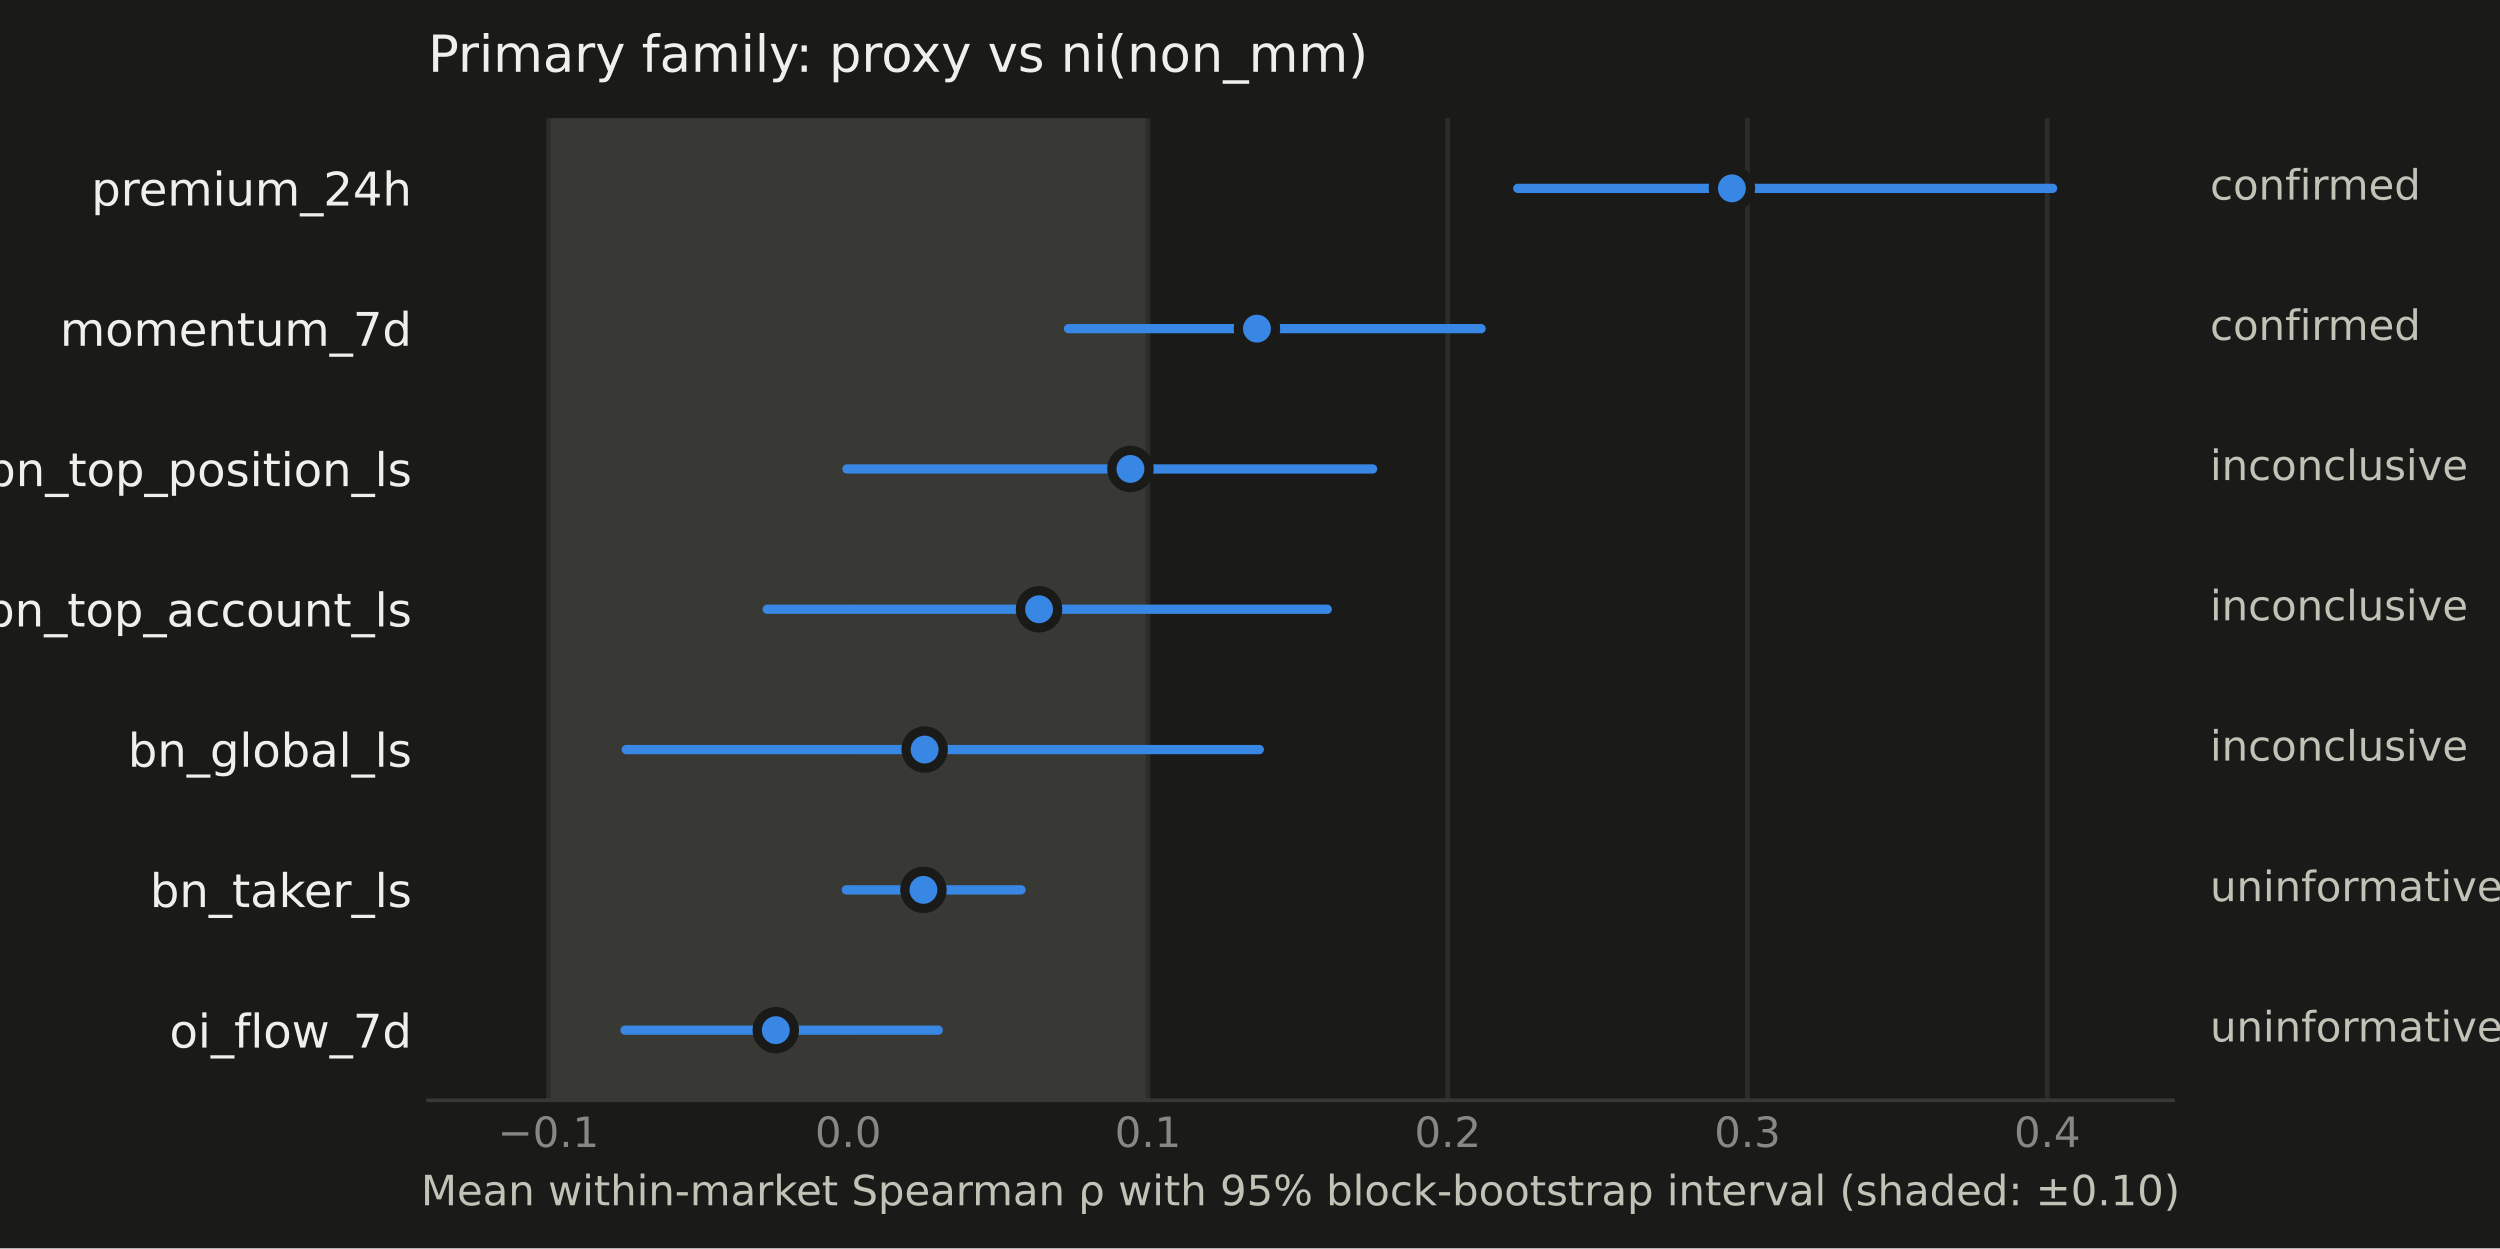
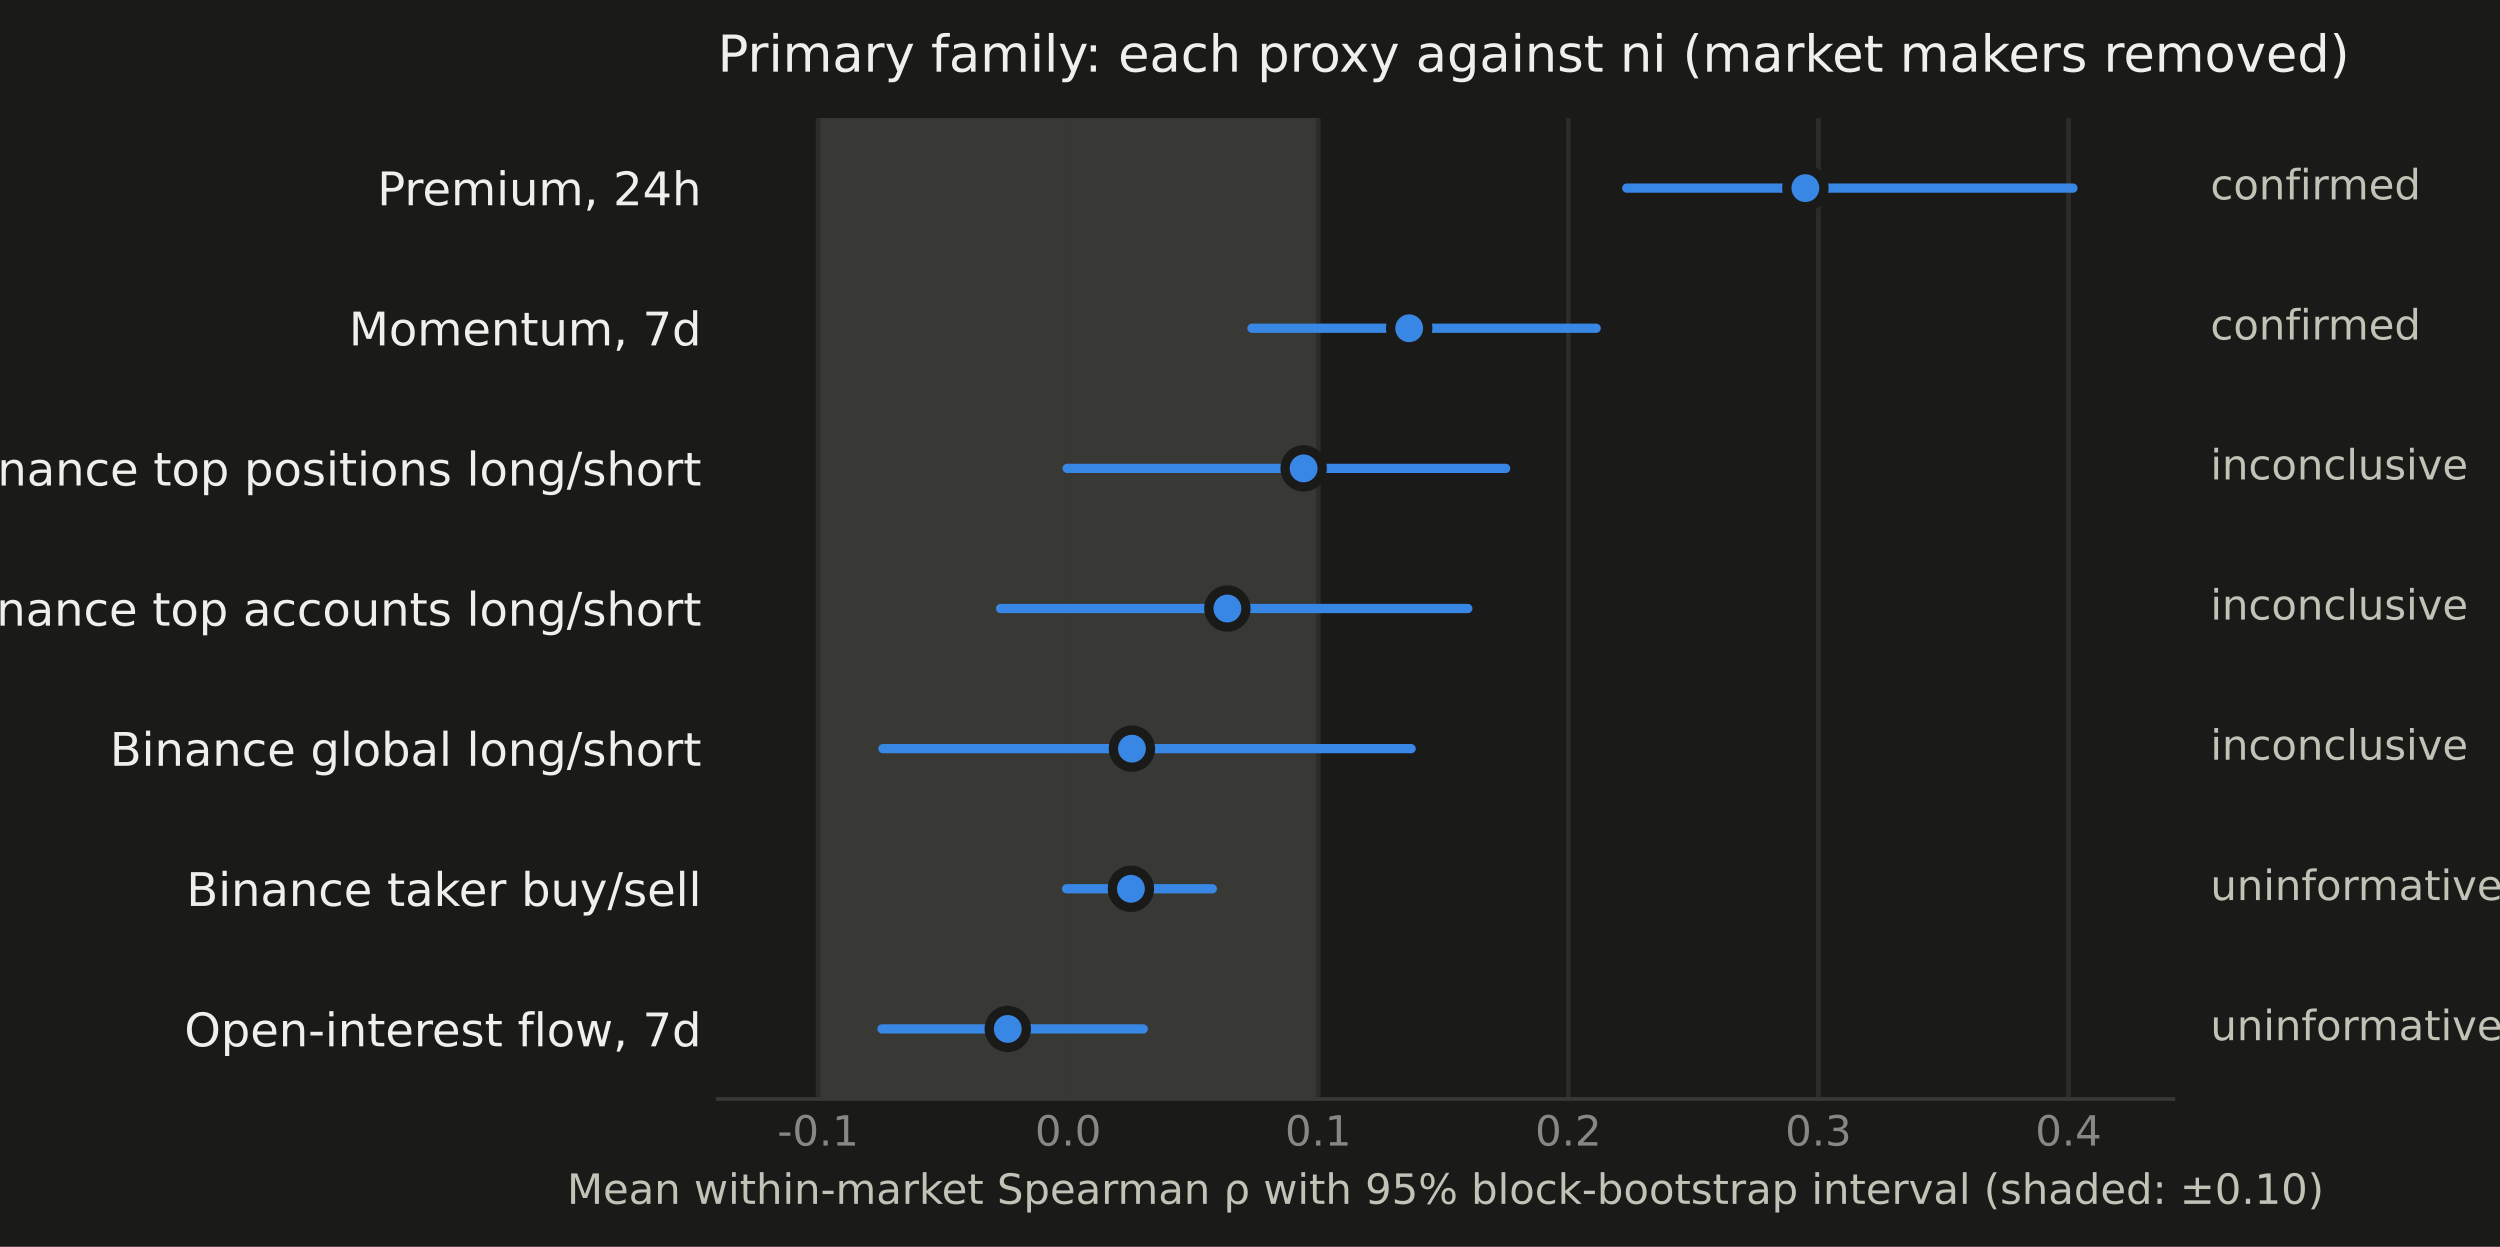
- <svg xmlns="http://www.w3.org/2000/svg" xmlns:xlink="http://www.w3.org/1999/xlink" width="538.536pt" height="268.905pt" viewBox="0 0 538.536 268.905" version="1.1">
+ <svg xmlns="http://www.w3.org/2000/svg" xmlns:xlink="http://www.w3.org/1999/xlink" width="539.186pt" height="268.905pt" viewBox="0 0 539.186 268.905" version="1.1">
  <defs>
    <style type="text/css">*{stroke-linejoin: round; stroke-linecap: butt}</style>
  </defs>
-   <g id="figure_1">
-     <g id="patch_1">
-       <path d="M 0 268.905  L 538.536 268.905  L 538.536 0  L 0 0  z " style="fill: #1a1a19" />
+   <g id="figure-1">
+     <g id="patch-1">
+       <path d="M 0 268.905  L 539.186 268.905  L 539.186 0  L 0 0  z " style="fill: #1a1a19" />
    </g>
-     <g id="axes_1">
-       <g id="patch_2">
-         <path d="M 92.217 237.026  L 468.077 237.026  L 468.077 25.46  L 92.217 25.46  z " style="fill: #1a1a19" />
-       </g>
-       <g id="patch_3">
-         <path d="M 118.139 237.026  L 247.289 237.026  L 247.289 25.46  L 118.139 25.46  z " clip-path="url(#p03b91bf478)" style="fill: #383835" />
-       </g>
-       <g id="matplotlib.axis_1">
-         <g id="xtick_1">
-           <g id="line2d_1">
-             <path d="M 118.139 237.026  L 118.139 25.46  " clip-path="url(#p03b91bf478)" style="fill: none; stroke: #2c2c2a; stroke-linecap: square" />
-           </g>
-           <g id="line2d_2" />
-           <g id="text_1">
-             <text style="font-size: 9px; font-family: 'Segoe UI', 'Helvetica Neue', 'DejaVu Sans', 'Bitstream Vera Sans', 'Computer Modern Sans Serif', 'Lucida Grande', 'Verdana', 'Geneva', 'Lucid', 'Arial', 'Helvetica', 'Avant Garde', sans-serif; text-anchor: middle; fill: #898781" x="118.139" y="247.078" transform="rotate(-0 118.1386 247.078)">−0.1</text>
-           </g>
-         </g>
-         <g id="xtick_2">
-           <g id="line2d_3">
-             <path d="M 182.714 237.026  L 182.714 25.46  " clip-path="url(#p03b91bf478)" style="fill: none; stroke: #2c2c2a; stroke-linecap: square" />
-           </g>
-           <g id="line2d_4" />
-           <g id="text_2">
-             <text style="font-size: 9px; font-family: 'Segoe UI', 'Helvetica Neue', 'DejaVu Sans', 'Bitstream Vera Sans', 'Computer Modern Sans Serif', 'Lucida Grande', 'Verdana', 'Geneva', 'Lucid', 'Arial', 'Helvetica', 'Avant Garde', sans-serif; text-anchor: middle; fill: #898781" x="182.714" y="247.078" transform="rotate(-0 182.7137 247.078)">0.0</text>
-           </g>
-         </g>
-         <g id="xtick_3">
-           <g id="line2d_5">
-             <path d="M 247.289 237.026  L 247.289 25.46  " clip-path="url(#p03b91bf478)" style="fill: none; stroke: #2c2c2a; stroke-linecap: square" />
-           </g>
-           <g id="line2d_6" />
-           <g id="text_3">
-             <text style="font-size: 9px; font-family: 'Segoe UI', 'Helvetica Neue', 'DejaVu Sans', 'Bitstream Vera Sans', 'Computer Modern Sans Serif', 'Lucida Grande', 'Verdana', 'Geneva', 'Lucid', 'Arial', 'Helvetica', 'Avant Garde', sans-serif; text-anchor: middle; fill: #898781" x="247.289" y="247.078" transform="rotate(-0 247.2888 247.078)">0.1</text>
-           </g>
-         </g>
-         <g id="xtick_4">
-           <g id="line2d_7">
-             <path d="M 311.864 237.026  L 311.864 25.46  " clip-path="url(#p03b91bf478)" style="fill: none; stroke: #2c2c2a; stroke-linecap: square" />
-           </g>
-           <g id="line2d_8" />
-           <g id="text_4">
-             <text style="font-size: 9px; font-family: 'Segoe UI', 'Helvetica Neue', 'DejaVu Sans', 'Bitstream Vera Sans', 'Computer Modern Sans Serif', 'Lucida Grande', 'Verdana', 'Geneva', 'Lucid', 'Arial', 'Helvetica', 'Avant Garde', sans-serif; text-anchor: middle; fill: #898781" x="311.864" y="247.078" transform="rotate(-0 311.8639 247.078)">0.2</text>
-           </g>
-         </g>
-         <g id="xtick_5">
-           <g id="line2d_9">
-             <path d="M 376.439 237.026  L 376.439 25.46  " clip-path="url(#p03b91bf478)" style="fill: none; stroke: #2c2c2a; stroke-linecap: square" />
-           </g>
-           <g id="line2d_10" />
-           <g id="text_5">
-             <text style="font-size: 9px; font-family: 'Segoe UI', 'Helvetica Neue', 'DejaVu Sans', 'Bitstream Vera Sans', 'Computer Modern Sans Serif', 'Lucida Grande', 'Verdana', 'Geneva', 'Lucid', 'Arial', 'Helvetica', 'Avant Garde', sans-serif; text-anchor: middle; fill: #898781" x="376.439" y="247.078" transform="rotate(-0 376.439 247.078)">0.3</text>
-           </g>
-         </g>
-         <g id="xtick_6">
-           <g id="line2d_11">
-             <path d="M 441.014 237.026  L 441.014 25.46  " clip-path="url(#p03b91bf478)" style="fill: none; stroke: #2c2c2a; stroke-linecap: square" />
-           </g>
-           <g id="line2d_12" />
-           <g id="text_6">
-             <text style="font-size: 9px; font-family: 'Segoe UI', 'Helvetica Neue', 'DejaVu Sans', 'Bitstream Vera Sans', 'Computer Modern Sans Serif', 'Lucida Grande', 'Verdana', 'Geneva', 'Lucid', 'Arial', 'Helvetica', 'Avant Garde', sans-serif; text-anchor: middle; fill: #898781" x="441.014" y="247.078" transform="rotate(-0 441.0141 247.078)">0.4</text>
-           </g>
-         </g>
-         <g id="text_7">
-           <text style="font-size: 9px; font-family: 'Segoe UI', 'Helvetica Neue', 'DejaVu Sans', 'Bitstream Vera Sans', 'Computer Modern Sans Serif', 'Lucida Grande', 'Verdana', 'Geneva', 'Lucid', 'Arial', 'Helvetica', 'Avant Garde', sans-serif; text-anchor: middle; fill: #c3c2b7" x="280.147" y="259.635" transform="rotate(-0 280.1472 259.6348)">Mean within-market Spearman ρ with 95% block-bootstrap interval (shaded: ±0.10)</text>
-         </g>
-       </g>
-       <g id="matplotlib.axis_2">
-         <g id="ytick_1">
-           <g id="line2d_13" />
-           <g id="text_8">
-             <text style="font-size: 10px; font-family: 'Segoe UI', 'Helvetica Neue', 'DejaVu Sans', 'Bitstream Vera Sans', 'Computer Modern Sans Serif', 'Lucida Grande', 'Verdana', 'Geneva', 'Lucid', 'Arial', 'Helvetica', 'Avant Garde', sans-serif; text-anchor: end; fill: #f0efec" x="88.717" y="44.274" transform="rotate(-0 88.71719 44.27369)">premium_24h</text>
-           </g>
-         </g>
-         <g id="ytick_2">
-           <g id="line2d_14" />
-           <g id="text_9">
-             <text style="font-size: 10px; font-family: 'Segoe UI', 'Helvetica Neue', 'DejaVu Sans', 'Bitstream Vera Sans', 'Computer Modern Sans Serif', 'Lucida Grande', 'Verdana', 'Geneva', 'Lucid', 'Arial', 'Helvetica', 'Avant Garde', sans-serif; text-anchor: end; fill: #f0efec" x="88.717" y="74.497" transform="rotate(-0 88.71719 74.49732)">momentum_7d</text>
-           </g>
-         </g>
-         <g id="ytick_3">
-           <g id="line2d_15" />
-           <g id="text_10">
-             <text style="font-size: 10px; font-family: 'Segoe UI', 'Helvetica Neue', 'DejaVu Sans', 'Bitstream Vera Sans', 'Computer Modern Sans Serif', 'Lucida Grande', 'Verdana', 'Geneva', 'Lucid', 'Arial', 'Helvetica', 'Avant Garde', sans-serif; text-anchor: end; fill: #f0efec" x="88.717" y="104.721" transform="rotate(-0 88.71719 104.721)">bn_top_position_ls</text>
-           </g>
-         </g>
-         <g id="ytick_4">
-           <g id="line2d_16" />
-           <g id="text_11">
-             <text style="font-size: 10px; font-family: 'Segoe UI', 'Helvetica Neue', 'DejaVu Sans', 'Bitstream Vera Sans', 'Computer Modern Sans Serif', 'Lucida Grande', 'Verdana', 'Geneva', 'Lucid', 'Arial', 'Helvetica', 'Avant Garde', sans-serif; text-anchor: end; fill: #f0efec" x="88.717" y="134.945" transform="rotate(-0 88.71719 134.9446)">bn_top_account_ls</text>
-           </g>
-         </g>
-         <g id="ytick_5">
-           <g id="line2d_17" />
-           <g id="text_12">
-             <text style="font-size: 10px; font-family: 'Segoe UI', 'Helvetica Neue', 'DejaVu Sans', 'Bitstream Vera Sans', 'Computer Modern Sans Serif', 'Lucida Grande', 'Verdana', 'Geneva', 'Lucid', 'Arial', 'Helvetica', 'Avant Garde', sans-serif; text-anchor: end; fill: #f0efec" x="88.717" y="165.168" transform="rotate(-0 88.71719 165.1682)">bn_global_ls</text>
-           </g>
-         </g>
-         <g id="ytick_6">
-           <g id="line2d_18" />
-           <g id="text_13">
-             <text style="font-size: 10px; font-family: 'Segoe UI', 'Helvetica Neue', 'DejaVu Sans', 'Bitstream Vera Sans', 'Computer Modern Sans Serif', 'Lucida Grande', 'Verdana', 'Geneva', 'Lucid', 'Arial', 'Helvetica', 'Avant Garde', sans-serif; text-anchor: end; fill: #f0efec" x="88.717" y="195.392" transform="rotate(-0 88.71719 195.3918)">bn_taker_ls</text>
-           </g>
-         </g>
-         <g id="ytick_7">
-           <g id="line2d_19" />
-           <g id="text_14">
-             <text style="font-size: 10px; font-family: 'Segoe UI', 'Helvetica Neue', 'DejaVu Sans', 'Bitstream Vera Sans', 'Computer Modern Sans Serif', 'Lucida Grande', 'Verdana', 'Geneva', 'Lucid', 'Arial', 'Helvetica', 'Avant Garde', sans-serif; text-anchor: end; fill: #f0efec" x="88.717" y="225.669" transform="rotate(-0 88.71719 225.6686)">oi_flow_7d</text>
-           </g>
-         </g>
-       </g>
-       <g id="line2d_20">
-         <path d="M 182.714 237.026  L 182.714 25.46  " clip-path="url(#p03b91bf478)" style="fill: none; stroke: #383835; stroke-linecap: square" />
-       </g>
-       <g id="line2d_21">
-         <path d="M 326.953 40.572  L 442.156 40.572  " clip-path="url(#p03b91bf478)" style="fill: none; stroke: #3987e5; stroke-width: 2; stroke-linecap: round" />
-       </g>
-       <g id="line2d_22">
-         <path d="M 230.175 70.796  L 319.045 70.796  " clip-path="url(#p03b91bf478)" style="fill: none; stroke: #3987e5; stroke-width: 2; stroke-linecap: round" />
-       </g>
-       <g id="line2d_23">
-         <path d="M 182.456 101.019  L 295.678 101.019  " clip-path="url(#p03b91bf478)" style="fill: none; stroke: #3987e5; stroke-width: 2; stroke-linecap: round" />
-       </g>
-       <g id="line2d_24">
-         <path d="M 165.273 131.243  L 285.906 131.243  " clip-path="url(#p03b91bf478)" style="fill: none; stroke: #3987e5; stroke-width: 2; stroke-linecap: round" />
-       </g>
-       <g id="line2d_25">
-         <path d="M 134.901 161.467  L 271.266 161.467  " clip-path="url(#p03b91bf478)" style="fill: none; stroke: #3987e5; stroke-width: 2; stroke-linecap: round" />
-       </g>
-       <g id="line2d_26">
-         <path d="M 182.312 191.69  L 219.932 191.69  " clip-path="url(#p03b91bf478)" style="fill: none; stroke: #3987e5; stroke-width: 2; stroke-linecap: round" />
-       </g>
-       <g id="line2d_27">
-         <path d="M 134.642 221.914  L 202.103 221.914  " clip-path="url(#p03b91bf478)" style="fill: none; stroke: #3987e5; stroke-width: 2; stroke-linecap: round" />
-       </g>
-       <g id="patch_4">
-         <path d="M 92.217 237.026  L 468.077 237.026  " style="fill: none; stroke: #383835; stroke-width: 0.8; stroke-linejoin: miter; stroke-linecap: square" />
-       </g>
-       <g id="line2d_28">
+     <g id="axes-1">
+       <g id="patch-2">
+         <path d="M 154.787 237.026  L 468.728 237.026  L 468.728 25.46  L 154.787 25.46  z " style="fill: #1a1a19" />
+       </g>
+       <g id="patch-3">
+         <path d="M 176.439 237.026  L 284.312 237.026  L 284.312 25.46  L 176.439 25.46  z " clip-path="url(#p2eb9c42b73)" style="fill: #383835" />
+       </g>
+       <g id="matplotlib.axis-1">
+         <g id="xtick-1">
+           <g id="line2d-1">
+             <path d="M 176.439 237.026  L 176.439 25.46  " clip-path="url(#p2eb9c42b73)" style="fill: none; stroke: #2c2c2a; stroke-linecap: square" />
+           </g>
+           <g id="line2d-2" />
+           <g id="text-1">
+             <text style="font-size: 9px; font-family: 'Segoe UI', 'Helvetica Neue', 'DejaVu Sans', 'Bitstream Vera Sans', 'Computer Modern Sans Serif', 'Lucida Grande', 'Verdana', 'Geneva', 'Lucid', 'Arial', 'Helvetica', 'Avant Garde', sans-serif; text-anchor: middle; fill: #898781" x="176.439" y="247.078" transform="rotate(-0 176.4385 247.078)">-0.1</text>
+           </g>
+         </g>
+         <g id="xtick-2">
+           <g id="line2d-3">
+             <path d="M 230.375 237.026  L 230.375 25.46  " clip-path="url(#p2eb9c42b73)" style="fill: none; stroke: #2c2c2a; stroke-linecap: square" />
+           </g>
+           <g id="line2d-4" />
+           <g id="text-2">
+             <text style="font-size: 9px; font-family: 'Segoe UI', 'Helvetica Neue', 'DejaVu Sans', 'Bitstream Vera Sans', 'Computer Modern Sans Serif', 'Lucida Grande', 'Verdana', 'Geneva', 'Lucid', 'Arial', 'Helvetica', 'Avant Garde', sans-serif; text-anchor: middle; fill: #898781" x="230.375" y="247.078" transform="rotate(-0 230.3754 247.078)">0.0</text>
+           </g>
+         </g>
+         <g id="xtick-3">
+           <g id="line2d-5">
+             <path d="M 284.312 237.026  L 284.312 25.46  " clip-path="url(#p2eb9c42b73)" style="fill: none; stroke: #2c2c2a; stroke-linecap: square" />
+           </g>
+           <g id="line2d-6" />
+           <g id="text-3">
+             <text style="font-size: 9px; font-family: 'Segoe UI', 'Helvetica Neue', 'DejaVu Sans', 'Bitstream Vera Sans', 'Computer Modern Sans Serif', 'Lucida Grande', 'Verdana', 'Geneva', 'Lucid', 'Arial', 'Helvetica', 'Avant Garde', sans-serif; text-anchor: middle; fill: #898781" x="284.312" y="247.078" transform="rotate(-0 284.3123 247.078)">0.1</text>
+           </g>
+         </g>
+         <g id="xtick-4">
+           <g id="line2d-7">
+             <path d="M 338.249 237.026  L 338.249 25.46  " clip-path="url(#p2eb9c42b73)" style="fill: none; stroke: #2c2c2a; stroke-linecap: square" />
+           </g>
+           <g id="line2d-8" />
+           <g id="text-4">
+             <text style="font-size: 9px; font-family: 'Segoe UI', 'Helvetica Neue', 'DejaVu Sans', 'Bitstream Vera Sans', 'Computer Modern Sans Serif', 'Lucida Grande', 'Verdana', 'Geneva', 'Lucid', 'Arial', 'Helvetica', 'Avant Garde', sans-serif; text-anchor: middle; fill: #898781" x="338.249" y="247.078" transform="rotate(-0 338.2491 247.078)">0.2</text>
+           </g>
+         </g>
+         <g id="xtick-5">
+           <g id="line2d-9">
+             <path d="M 392.186 237.026  L 392.186 25.46  " clip-path="url(#p2eb9c42b73)" style="fill: none; stroke: #2c2c2a; stroke-linecap: square" />
+           </g>
+           <g id="line2d-10" />
+           <g id="text-5">
+             <text style="font-size: 9px; font-family: 'Segoe UI', 'Helvetica Neue', 'DejaVu Sans', 'Bitstream Vera Sans', 'Computer Modern Sans Serif', 'Lucida Grande', 'Verdana', 'Geneva', 'Lucid', 'Arial', 'Helvetica', 'Avant Garde', sans-serif; text-anchor: middle; fill: #898781" x="392.186" y="247.078" transform="rotate(-0 392.186 247.078)">0.3</text>
+           </g>
+         </g>
+         <g id="xtick-6">
+           <g id="line2d-11">
+             <path d="M 446.123 237.026  L 446.123 25.46  " clip-path="url(#p2eb9c42b73)" style="fill: none; stroke: #2c2c2a; stroke-linecap: square" />
+           </g>
+           <g id="line2d-12" />
+           <g id="text-6">
+             <text style="font-size: 9px; font-family: 'Segoe UI', 'Helvetica Neue', 'DejaVu Sans', 'Bitstream Vera Sans', 'Computer Modern Sans Serif', 'Lucida Grande', 'Verdana', 'Geneva', 'Lucid', 'Arial', 'Helvetica', 'Avant Garde', sans-serif; text-anchor: middle; fill: #898781" x="446.123" y="247.078" transform="rotate(-0 446.1229 247.078)">0.4</text>
+           </g>
+         </g>
+         <g id="text-7">
+           <text style="font-size: 9px; font-family: 'Segoe UI', 'Helvetica Neue', 'DejaVu Sans', 'Bitstream Vera Sans', 'Computer Modern Sans Serif', 'Lucida Grande', 'Verdana', 'Geneva', 'Lucid', 'Arial', 'Helvetica', 'Avant Garde', sans-serif; text-anchor: middle; fill: #c3c2b7" x="311.757" y="259.635" transform="rotate(-0 311.7575 259.6348)">Mean within-market Spearman ρ with 95% block-bootstrap interval (shaded: ±0.10)</text>
+         </g>
+       </g>
+       <g id="matplotlib.axis-2">
+         <g id="ytick-1">
+           <g id="line2d-13" />
+           <g id="text-8">
+             <text style="font-size: 10px; font-family: 'Segoe UI', 'Helvetica Neue', 'DejaVu Sans', 'Bitstream Vera Sans', 'Computer Modern Sans Serif', 'Lucida Grande', 'Verdana', 'Geneva', 'Lucid', 'Arial', 'Helvetica', 'Avant Garde', sans-serif; text-anchor: end; fill: #f0efec" x="151.287" y="44.274" transform="rotate(-0 151.2875 44.27369)">Premium, 24h</text>
+           </g>
+         </g>
+         <g id="ytick-2">
+           <g id="line2d-14" />
+           <g id="text-9">
+             <text style="font-size: 10px; font-family: 'Segoe UI', 'Helvetica Neue', 'DejaVu Sans', 'Bitstream Vera Sans', 'Computer Modern Sans Serif', 'Lucida Grande', 'Verdana', 'Geneva', 'Lucid', 'Arial', 'Helvetica', 'Avant Garde', sans-serif; text-anchor: end; fill: #f0efec" x="151.287" y="74.497" transform="rotate(-0 151.2875 74.49732)">Momentum, 7d</text>
+           </g>
+         </g>
+         <g id="ytick-3">
+           <g id="line2d-15" />
+           <g id="text-10">
+             <text style="font-size: 10px; font-family: 'Segoe UI', 'Helvetica Neue', 'DejaVu Sans', 'Bitstream Vera Sans', 'Computer Modern Sans Serif', 'Lucida Grande', 'Verdana', 'Geneva', 'Lucid', 'Arial', 'Helvetica', 'Avant Garde', sans-serif; text-anchor: end; fill: #f0efec" x="151.287" y="104.721" transform="rotate(-0 151.2875 104.721)">Binance top positions long/short</text>
+           </g>
+         </g>
+         <g id="ytick-4">
+           <g id="line2d-16" />
+           <g id="text-11">
+             <text style="font-size: 10px; font-family: 'Segoe UI', 'Helvetica Neue', 'DejaVu Sans', 'Bitstream Vera Sans', 'Computer Modern Sans Serif', 'Lucida Grande', 'Verdana', 'Geneva', 'Lucid', 'Arial', 'Helvetica', 'Avant Garde', sans-serif; text-anchor: end; fill: #f0efec" x="151.287" y="134.945" transform="rotate(-0 151.2875 134.9446)">Binance top accounts long/short</text>
+           </g>
+         </g>
+         <g id="ytick-5">
+           <g id="line2d-17" />
+           <g id="text-12">
+             <text style="font-size: 10px; font-family: 'Segoe UI', 'Helvetica Neue', 'DejaVu Sans', 'Bitstream Vera Sans', 'Computer Modern Sans Serif', 'Lucida Grande', 'Verdana', 'Geneva', 'Lucid', 'Arial', 'Helvetica', 'Avant Garde', sans-serif; text-anchor: end; fill: #f0efec" x="151.287" y="165.168" transform="rotate(-0 151.2875 165.1682)">Binance global long/short</text>
+           </g>
+         </g>
+         <g id="ytick-6">
+           <g id="line2d-18" />
+           <g id="text-13">
+             <text style="font-size: 10px; font-family: 'Segoe UI', 'Helvetica Neue', 'DejaVu Sans', 'Bitstream Vera Sans', 'Computer Modern Sans Serif', 'Lucida Grande', 'Verdana', 'Geneva', 'Lucid', 'Arial', 'Helvetica', 'Avant Garde', sans-serif; text-anchor: end; fill: #f0efec" x="151.287" y="195.392" transform="rotate(-0 151.2875 195.3918)">Binance taker buy/sell</text>
+           </g>
+         </g>
+         <g id="ytick-7">
+           <g id="line2d-19" />
+           <g id="text-14">
+             <text style="font-size: 10px; font-family: 'Segoe UI', 'Helvetica Neue', 'DejaVu Sans', 'Bitstream Vera Sans', 'Computer Modern Sans Serif', 'Lucida Grande', 'Verdana', 'Geneva', 'Lucid', 'Arial', 'Helvetica', 'Avant Garde', sans-serif; text-anchor: end; fill: #f0efec" x="151.287" y="225.669" transform="rotate(-0 151.2875 225.6686)">Open-interest flow, 7d</text>
+           </g>
+         </g>
+       </g>
+       <g id="line2d-20">
+         <path d="M 230.375 237.026  L 230.375 25.46  " clip-path="url(#p2eb9c42b73)" style="fill: none; stroke: #383835; stroke-linecap: square" />
+       </g>
+       <g id="line2d-21">
+         <path d="M 350.853 40.572  L 447.076 40.572  " clip-path="url(#p2eb9c42b73)" style="fill: none; stroke: #3987e5; stroke-width: 2; stroke-linecap: round" />
+       </g>
+       <g id="line2d-22">
+         <path d="M 270.018 70.796  L 344.247 70.796  " clip-path="url(#p2eb9c42b73)" style="fill: none; stroke: #3987e5; stroke-width: 2; stroke-linecap: round" />
+       </g>
+       <g id="line2d-23">
+         <path d="M 230.16 101.019  L 324.729 101.019  " clip-path="url(#p2eb9c42b73)" style="fill: none; stroke: #3987e5; stroke-width: 2; stroke-linecap: round" />
+       </g>
+       <g id="line2d-24">
+         <path d="M 215.808 131.243  L 316.568 131.243  " clip-path="url(#p2eb9c42b73)" style="fill: none; stroke: #3987e5; stroke-width: 2; stroke-linecap: round" />
+       </g>
+       <g id="line2d-25">
+         <path d="M 190.439 161.467  L 304.34 161.467  " clip-path="url(#p2eb9c42b73)" style="fill: none; stroke: #3987e5; stroke-width: 2; stroke-linecap: round" />
+       </g>
+       <g id="line2d-26">
+         <path d="M 230.04 191.69  L 261.463 191.69  " clip-path="url(#p2eb9c42b73)" style="fill: none; stroke: #3987e5; stroke-width: 2; stroke-linecap: round" />
+       </g>
+       <g id="line2d-27">
+         <path d="M 190.223 221.914  L 246.571 221.914  " clip-path="url(#p2eb9c42b73)" style="fill: none; stroke: #3987e5; stroke-width: 2; stroke-linecap: round" />
+       </g>
+       <g id="patch-4">
+         <path d="M 154.787 237.026  L 468.728 237.026  " style="fill: none; stroke: #383835; stroke-width: 0.8; stroke-linejoin: miter; stroke-linecap: square" />
+       </g>
+       <g id="line2d-28">
        <defs>
          <path id="mcb29b0715a" d="M 0 4  C 1.061 4 2.078 3.579 2.828 2.828  C 3.579 2.078 4 1.061 4 0  C 4 -1.061 3.579 -2.078 2.828 -2.828  C 2.078 -3.579 1.061 -4 0 -4  C -1.061 -4 -2.078 -3.579 -2.828 -2.828  C -3.579 -2.078 -4 -1.061 -4 0  C -4 1.061 -3.579 2.078 -2.828 2.828  C -2.078 3.579 -1.061 4 0 4  z " style="stroke: #1a1a19; stroke-width: 2" />
        </defs>
-         <g clip-path="url(#p03b91bf478)">
-           <use xlink:href="#mcb29b0715a" x="373.074" y="40.572" style="fill: #3987e5; stroke: #1a1a19; stroke-width: 2" />
-         </g>
-       </g>
-       <g id="line2d_29">
-         <g clip-path="url(#p03b91bf478)">
-           <use xlink:href="#mcb29b0715a" x="270.768" y="70.796" style="fill: #3987e5; stroke: #1a1a19; stroke-width: 2" />
-         </g>
-       </g>
-       <g id="line2d_30">
-         <g clip-path="url(#p03b91bf478)">
-           <use xlink:href="#mcb29b0715a" x="243.515" y="101.019" style="fill: #3987e5; stroke: #1a1a19; stroke-width: 2" />
-         </g>
-       </g>
-       <g id="line2d_31">
-         <g clip-path="url(#p03b91bf478)">
-           <use xlink:href="#mcb29b0715a" x="223.824" y="131.243" style="fill: #3987e5; stroke: #1a1a19; stroke-width: 2" />
-         </g>
-       </g>
-       <g id="line2d_32">
-         <g clip-path="url(#p03b91bf478)">
-           <use xlink:href="#mcb29b0715a" x="199.184" y="161.467" style="fill: #3987e5; stroke: #1a1a19; stroke-width: 2" />
-         </g>
-       </g>
-       <g id="line2d_33">
-         <g clip-path="url(#p03b91bf478)">
-           <use xlink:href="#mcb29b0715a" x="198.918" y="191.69" style="fill: #3987e5; stroke: #1a1a19; stroke-width: 2" />
-         </g>
-       </g>
-       <g id="line2d_34">
-         <g clip-path="url(#p03b91bf478)">
-           <use xlink:href="#mcb29b0715a" x="167.117" y="221.914" style="fill: #3987e5; stroke: #1a1a19; stroke-width: 2" />
-         </g>
-       </g>
-       <g id="text_15">
-         <text style="font-size: 9px; font-family: 'Segoe UI', 'Helvetica Neue', 'DejaVu Sans', 'Bitstream Vera Sans', 'Computer Modern Sans Serif', 'Lucida Grande', 'Verdana', 'Geneva', 'Lucid', 'Arial', 'Helvetica', 'Avant Garde', sans-serif; text-anchor: start; fill: #c3c2b7" x="476.077" y="43.004" transform="rotate(-0 476.0772 43.00433)">confirmed</text>
-       </g>
-       <g id="text_16">
-         <text style="font-size: 9px; font-family: 'Segoe UI', 'Helvetica Neue', 'DejaVu Sans', 'Bitstream Vera Sans', 'Computer Modern Sans Serif', 'Lucida Grande', 'Verdana', 'Geneva', 'Lucid', 'Arial', 'Helvetica', 'Avant Garde', sans-serif; text-anchor: start; fill: #c3c2b7" x="476.077" y="73.228" transform="rotate(-0 476.0772 73.22795)">confirmed</text>
-       </g>
-       <g id="text_17">
-         <text style="font-size: 9px; font-family: 'Segoe UI', 'Helvetica Neue', 'DejaVu Sans', 'Bitstream Vera Sans', 'Computer Modern Sans Serif', 'Lucida Grande', 'Verdana', 'Geneva', 'Lucid', 'Arial', 'Helvetica', 'Avant Garde', sans-serif; text-anchor: start; fill: #c3c2b7" x="476.077" y="103.404" transform="rotate(-0 476.0772 103.4038)">inconclusive</text>
-       </g>
-       <g id="text_18">
-         <text style="font-size: 9px; font-family: 'Segoe UI', 'Helvetica Neue', 'DejaVu Sans', 'Bitstream Vera Sans', 'Computer Modern Sans Serif', 'Lucida Grande', 'Verdana', 'Geneva', 'Lucid', 'Arial', 'Helvetica', 'Avant Garde', sans-serif; text-anchor: start; fill: #c3c2b7" x="476.077" y="133.627" transform="rotate(-0 476.0772 133.6274)">inconclusive</text>
-       </g>
-       <g id="text_19">
-         <text style="font-size: 9px; font-family: 'Segoe UI', 'Helvetica Neue', 'DejaVu Sans', 'Bitstream Vera Sans', 'Computer Modern Sans Serif', 'Lucida Grande', 'Verdana', 'Geneva', 'Lucid', 'Arial', 'Helvetica', 'Avant Garde', sans-serif; text-anchor: start; fill: #c3c2b7" x="476.077" y="163.851" transform="rotate(-0 476.0772 163.851)">inconclusive</text>
-       </g>
-       <g id="text_20">
-         <text style="font-size: 9px; font-family: 'Segoe UI', 'Helvetica Neue', 'DejaVu Sans', 'Bitstream Vera Sans', 'Computer Modern Sans Serif', 'Lucida Grande', 'Verdana', 'Geneva', 'Lucid', 'Arial', 'Helvetica', 'Avant Garde', sans-serif; text-anchor: start; fill: #c3c2b7" x="476.077" y="194.122" transform="rotate(-0 476.0772 194.1225)">uninformative</text>
-       </g>
-       <g id="text_21">
-         <text style="font-size: 9px; font-family: 'Segoe UI', 'Helvetica Neue', 'DejaVu Sans', 'Bitstream Vera Sans', 'Computer Modern Sans Serif', 'Lucida Grande', 'Verdana', 'Geneva', 'Lucid', 'Arial', 'Helvetica', 'Avant Garde', sans-serif; text-anchor: start; fill: #c3c2b7" x="476.077" y="224.346" transform="rotate(-0 476.0772 224.3461)">uninformative</text>
-       </g>
-       <g id="text_22">
-         <text style="font-size: 11px; font-family: 'Segoe UI', 'Helvetica Neue', 'DejaVu Sans', 'Bitstream Vera Sans', 'Computer Modern Sans Serif', 'Lucida Grande', 'Verdana', 'Geneva', 'Lucid', 'Arial', 'Helvetica', 'Avant Garde', sans-serif; text-anchor: start; fill: #f0efec" x="92.217" y="15.46" transform="rotate(-0 92.21719 15.46031)">Primary family: proxy vs ni(non_mm)</text>
+         <g clip-path="url(#p2eb9c42b73)">
+           <use xlink:href="#mcb29b0715a" x="389.375" y="40.572" style="fill: #3987e5; stroke: #1a1a19; stroke-width: 2" />
+         </g>
+       </g>
+       <g id="line2d-29">
+         <g clip-path="url(#p2eb9c42b73)">
+           <use xlink:href="#mcb29b0715a" x="303.923" y="70.796" style="fill: #3987e5; stroke: #1a1a19; stroke-width: 2" />
+         </g>
+       </g>
+       <g id="line2d-30">
+         <g clip-path="url(#p2eb9c42b73)">
+           <use xlink:href="#mcb29b0715a" x="281.16" y="101.019" style="fill: #3987e5; stroke: #1a1a19; stroke-width: 2" />
+         </g>
+       </g>
+       <g id="line2d-31">
+         <g clip-path="url(#p2eb9c42b73)">
+           <use xlink:href="#mcb29b0715a" x="264.713" y="131.243" style="fill: #3987e5; stroke: #1a1a19; stroke-width: 2" />
+         </g>
+       </g>
+       <g id="line2d-32">
+         <g clip-path="url(#p2eb9c42b73)">
+           <use xlink:href="#mcb29b0715a" x="244.132" y="161.467" style="fill: #3987e5; stroke: #1a1a19; stroke-width: 2" />
+         </g>
+       </g>
+       <g id="line2d-33">
+         <g clip-path="url(#p2eb9c42b73)">
+           <use xlink:href="#mcb29b0715a" x="243.91" y="191.69" style="fill: #3987e5; stroke: #1a1a19; stroke-width: 2" />
+         </g>
+       </g>
+       <g id="line2d-34">
+         <g clip-path="url(#p2eb9c42b73)">
+           <use xlink:href="#mcb29b0715a" x="217.348" y="221.914" style="fill: #3987e5; stroke: #1a1a19; stroke-width: 2" />
+         </g>
+       </g>
+       <g id="text-15">
+         <text style="font-size: 9px; font-family: 'Segoe UI', 'Helvetica Neue', 'DejaVu Sans', 'Bitstream Vera Sans', 'Computer Modern Sans Serif', 'Lucida Grande', 'Verdana', 'Geneva', 'Lucid', 'Arial', 'Helvetica', 'Avant Garde', sans-serif; text-anchor: start; fill: #c3c2b7" x="476.728" y="43.004" transform="rotate(-0 476.7275 43.00433)">confirmed</text>
+       </g>
+       <g id="text-16">
+         <text style="font-size: 9px; font-family: 'Segoe UI', 'Helvetica Neue', 'DejaVu Sans', 'Bitstream Vera Sans', 'Computer Modern Sans Serif', 'Lucida Grande', 'Verdana', 'Geneva', 'Lucid', 'Arial', 'Helvetica', 'Avant Garde', sans-serif; text-anchor: start; fill: #c3c2b7" x="476.728" y="73.228" transform="rotate(-0 476.7275 73.22795)">confirmed</text>
+       </g>
+       <g id="text-17">
+         <text style="font-size: 9px; font-family: 'Segoe UI', 'Helvetica Neue', 'DejaVu Sans', 'Bitstream Vera Sans', 'Computer Modern Sans Serif', 'Lucida Grande', 'Verdana', 'Geneva', 'Lucid', 'Arial', 'Helvetica', 'Avant Garde', sans-serif; text-anchor: start; fill: #c3c2b7" x="476.728" y="103.404" transform="rotate(-0 476.7275 103.4038)">inconclusive</text>
+       </g>
+       <g id="text-18">
+         <text style="font-size: 9px; font-family: 'Segoe UI', 'Helvetica Neue', 'DejaVu Sans', 'Bitstream Vera Sans', 'Computer Modern Sans Serif', 'Lucida Grande', 'Verdana', 'Geneva', 'Lucid', 'Arial', 'Helvetica', 'Avant Garde', sans-serif; text-anchor: start; fill: #c3c2b7" x="476.728" y="133.627" transform="rotate(-0 476.7275 133.6274)">inconclusive</text>
+       </g>
+       <g id="text-19">
+         <text style="font-size: 9px; font-family: 'Segoe UI', 'Helvetica Neue', 'DejaVu Sans', 'Bitstream Vera Sans', 'Computer Modern Sans Serif', 'Lucida Grande', 'Verdana', 'Geneva', 'Lucid', 'Arial', 'Helvetica', 'Avant Garde', sans-serif; text-anchor: start; fill: #c3c2b7" x="476.728" y="163.851" transform="rotate(-0 476.7275 163.851)">inconclusive</text>
+       </g>
+       <g id="text-20">
+         <text style="font-size: 9px; font-family: 'Segoe UI', 'Helvetica Neue', 'DejaVu Sans', 'Bitstream Vera Sans', 'Computer Modern Sans Serif', 'Lucida Grande', 'Verdana', 'Geneva', 'Lucid', 'Arial', 'Helvetica', 'Avant Garde', sans-serif; text-anchor: start; fill: #c3c2b7" x="476.728" y="194.122" transform="rotate(-0 476.7275 194.1225)">uninformative</text>
+       </g>
+       <g id="text-21">
+         <text style="font-size: 9px; font-family: 'Segoe UI', 'Helvetica Neue', 'DejaVu Sans', 'Bitstream Vera Sans', 'Computer Modern Sans Serif', 'Lucida Grande', 'Verdana', 'Geneva', 'Lucid', 'Arial', 'Helvetica', 'Avant Garde', sans-serif; text-anchor: start; fill: #c3c2b7" x="476.728" y="224.346" transform="rotate(-0 476.7275 224.3461)">uninformative</text>
+       </g>
+       <g id="text-22">
+         <text style="font-size: 11px; font-family: 'Segoe UI', 'Helvetica Neue', 'DejaVu Sans', 'Bitstream Vera Sans', 'Computer Modern Sans Serif', 'Lucida Grande', 'Verdana', 'Geneva', 'Lucid', 'Arial', 'Helvetica', 'Avant Garde', sans-serif; text-anchor: start; fill: #f0efec" x="154.787" y="15.46" transform="rotate(-0 154.7875 15.46031)">Primary family: each proxy against ni (market makers removed)</text>
      </g>
    </g>
  </g>
  <defs>
-     <clipPath id="p03b91bf478">
-       <rect x="92.217" y="25.46" width="375.86" height="211.565" />
+     <clipPath id="p2eb9c42b73">
+       <rect x="154.787" y="25.46" width="313.94" height="211.565" />
    </clipPath>
  </defs>
</svg>
